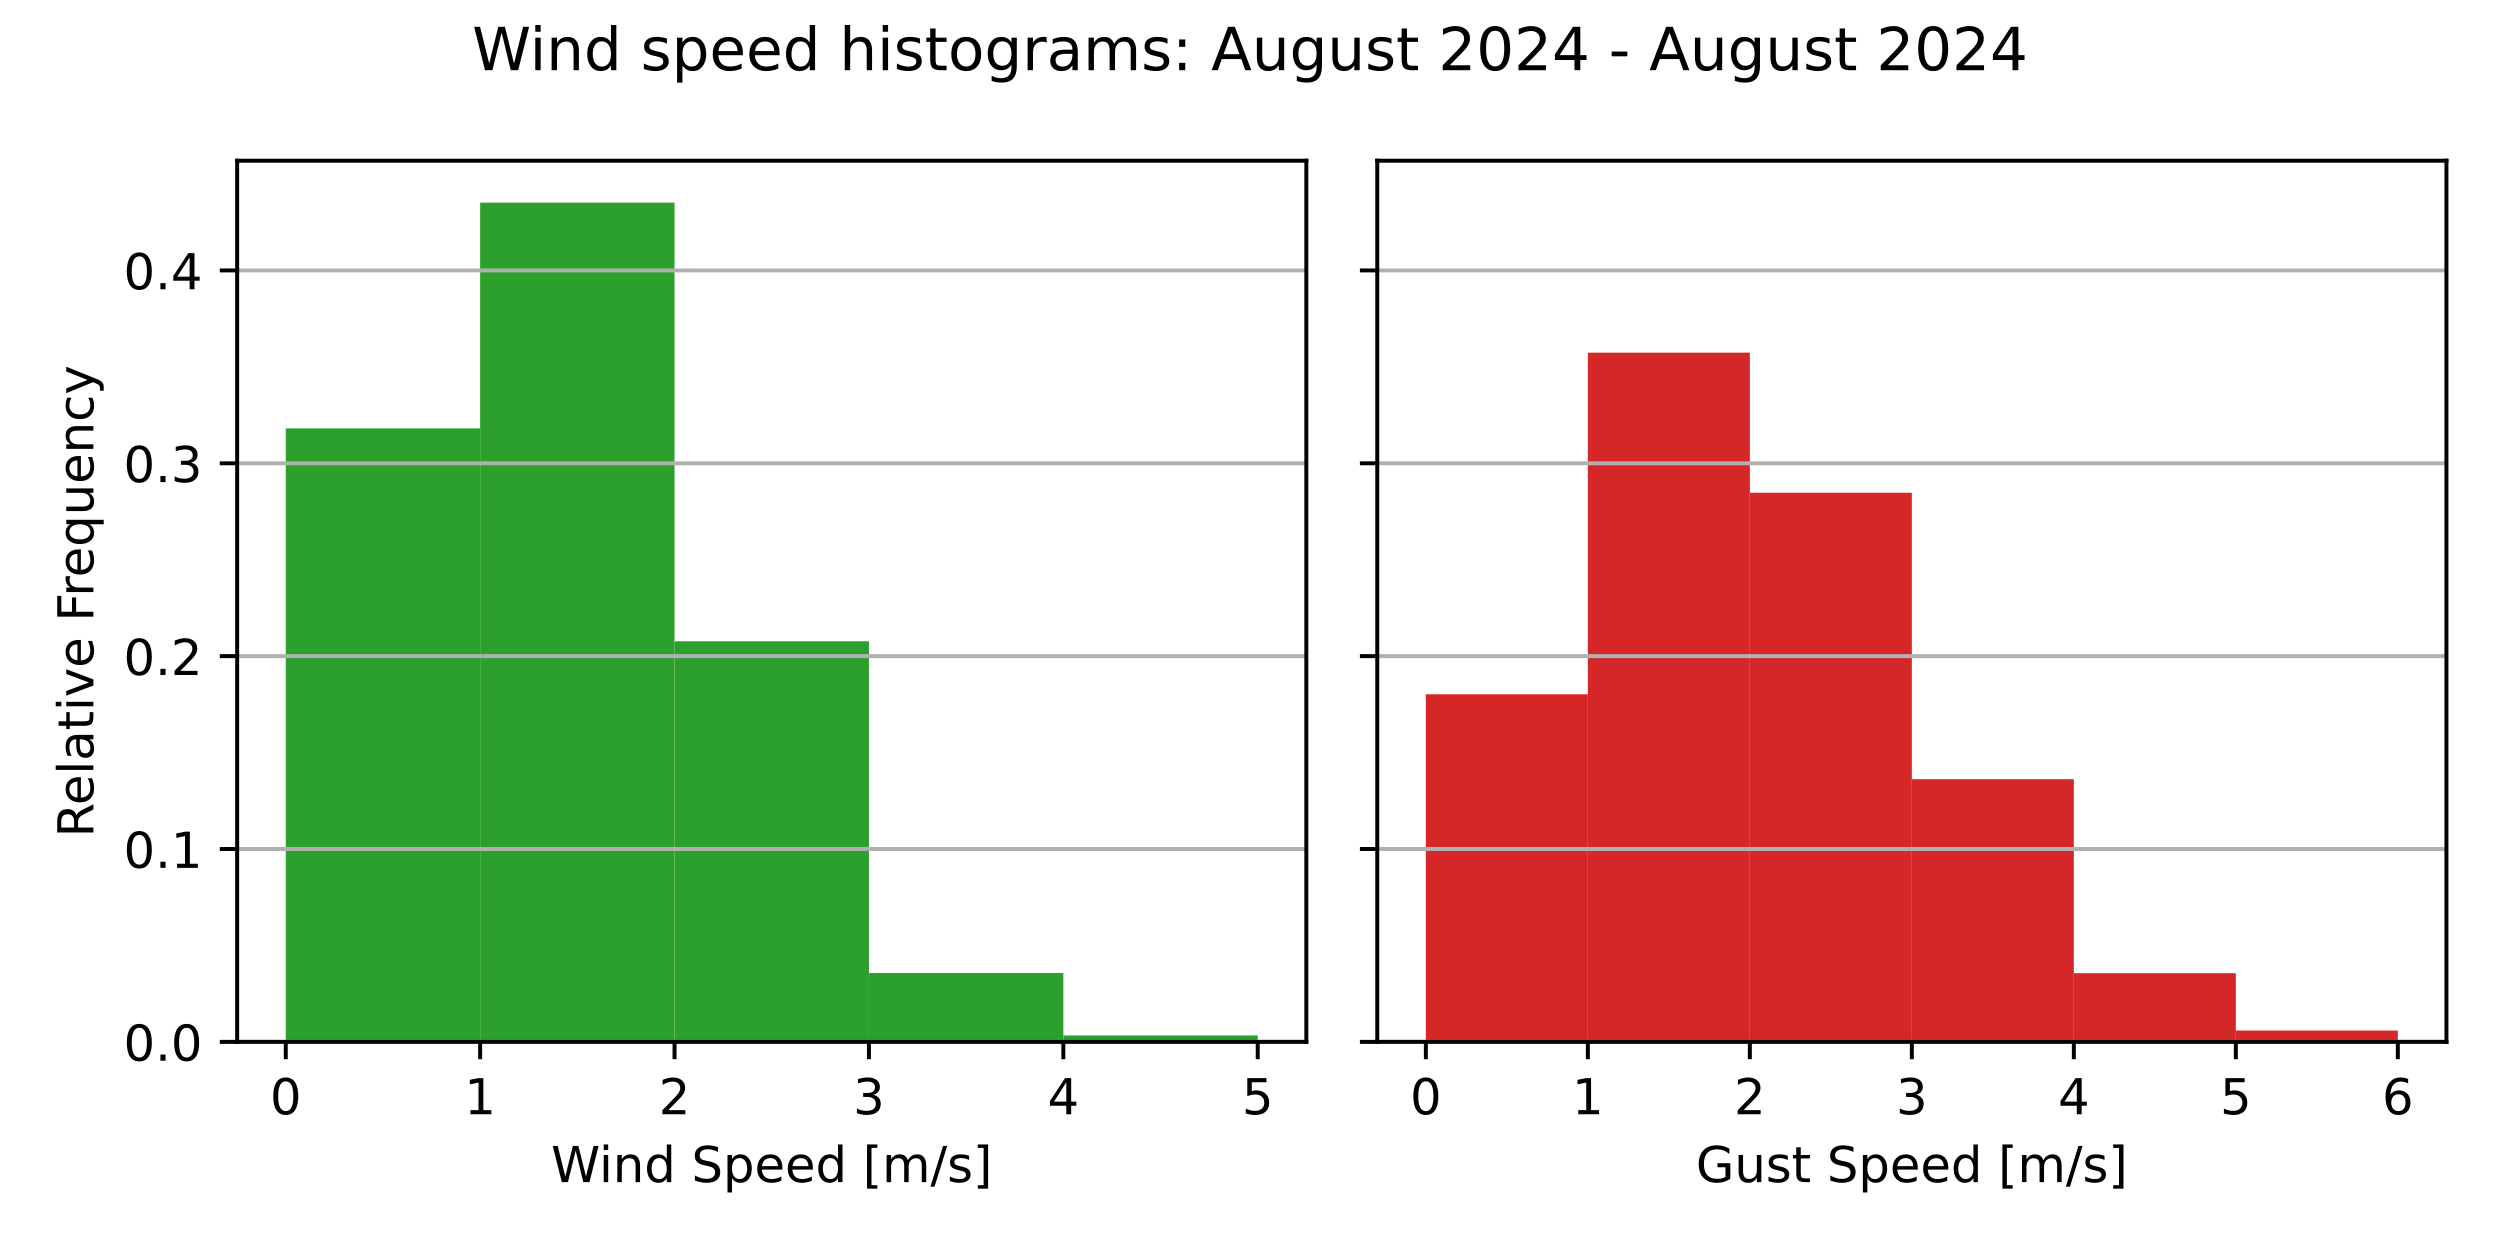
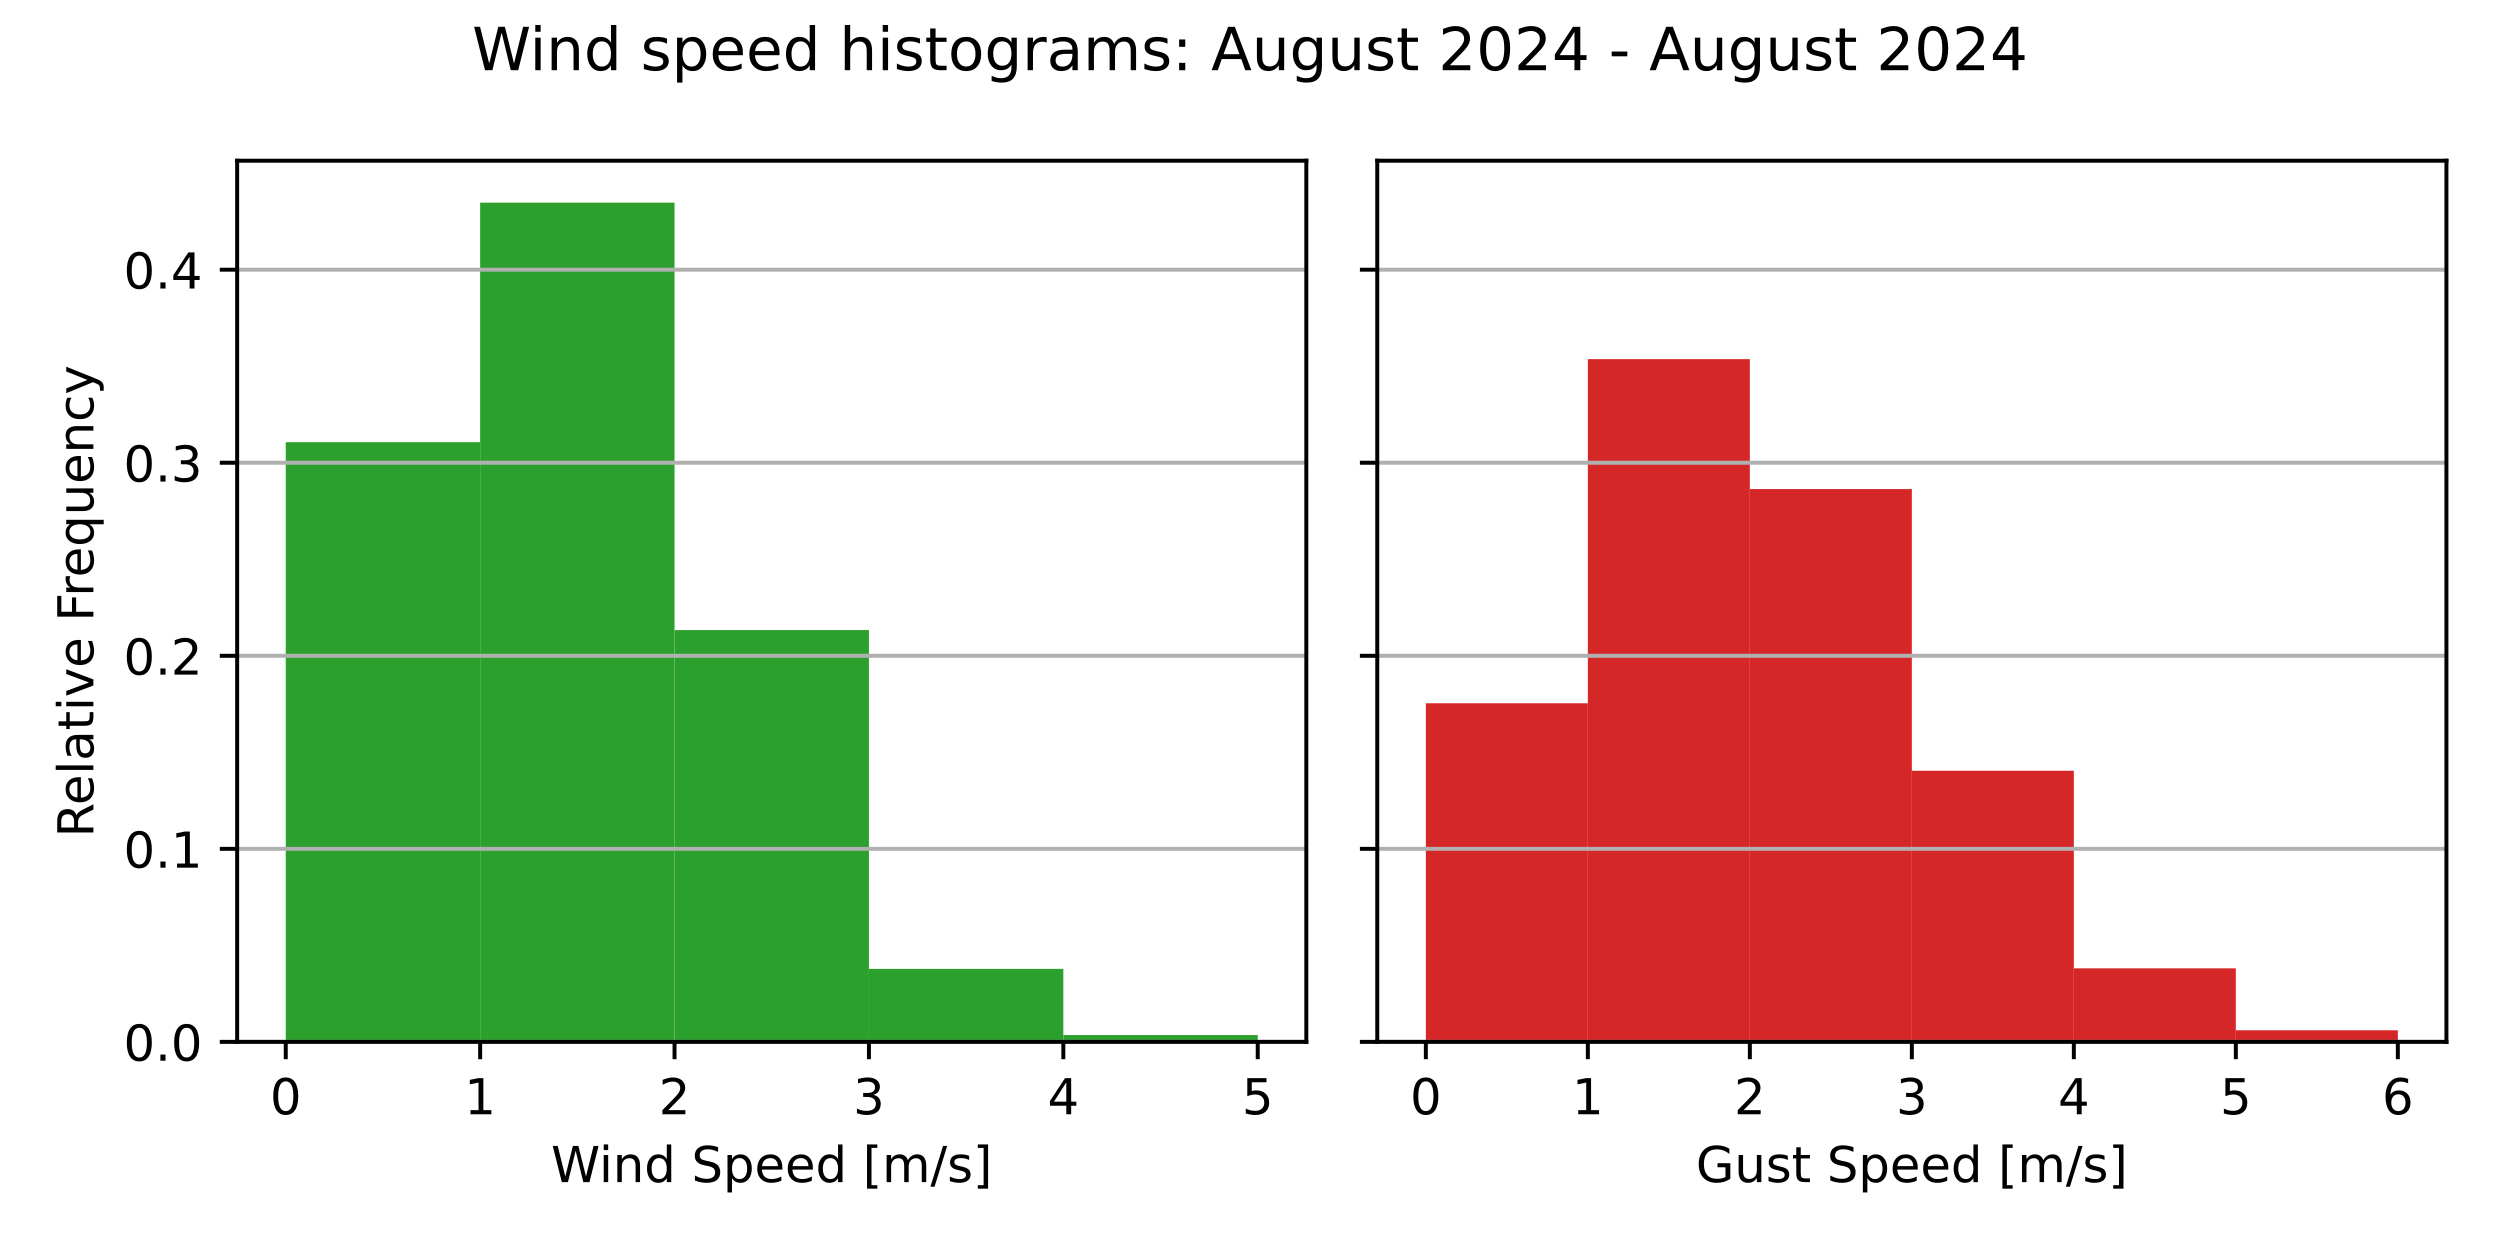
<svg xmlns="http://www.w3.org/2000/svg" xmlns:xlink="http://www.w3.org/1999/xlink" width="504pt" height="252pt" viewBox="0 0 504 252" version="1.1">
  <defs>
    <style type="text/css">*{stroke-linejoin: round; stroke-linecap: butt}</style>
  </defs>
  <g id="figure_1">
    <g id="patch_1">
      <path d="M 0 252  L 504 252  L 504 0  L 0 0  z " style="fill: #ffffff" />
    </g>
    <g id="axes_1">
      <g id="patch_2">
        <path d="M 47.81 210.04  L 263.355 210.04  L 263.355 32.4  L 47.81 32.4  z " style="fill: #ffffff" />
      </g>
      <g id="patch_3">
-         <path d="M 57.608 210.04  L 96.797 210.04  L 96.797 86.359  L 57.608 86.359  z " clip-path="url(#pc67445497a)" style="fill: #2ca02c" />
+         <path d="M 57.608 210.04  L 96.797 210.04  L 96.797 89.149  L 57.608 89.149  z " clip-path="url(#p79c4b41551)" style="fill: #2ca02c" />
      </g>
      <g id="patch_4">
-         <path d="M 96.797 210.04  L 135.988 210.04  L 135.988 40.859  L 96.797 40.859  z " clip-path="url(#pc67445497a)" style="fill: #2ca02c" />
+         <path d="M 96.797 210.04  L 135.988 210.04  L 135.988 40.859  L 96.797 40.859  z " clip-path="url(#p79c4b41551)" style="fill: #2ca02c" />
      </g>
      <g id="patch_5">
-         <path d="M 135.988 210.04  L 175.178 210.04  L 175.178 129.273  L 135.988 129.273  z " clip-path="url(#pc67445497a)" style="fill: #2ca02c" />
+         <path d="M 135.988 210.04  L 175.178 210.04  L 175.178 127.025  L 135.988 127.025  z " clip-path="url(#p79c4b41551)" style="fill: #2ca02c" />
      </g>
      <g id="patch_6">
-         <path d="M 175.178 210.04  L 214.368 210.04  L 214.368 196.154  L 175.178 196.154  z " clip-path="url(#pc67445497a)" style="fill: #2ca02c" />
+         <path d="M 175.178 210.04  L 214.368 210.04  L 214.368 195.327  L 175.178 195.327  z " clip-path="url(#p79c4b41551)" style="fill: #2ca02c" />
      </g>
      <g id="patch_7">
-         <path d="M 214.368 210.04  L 253.558 210.04  L 253.558 208.747  L 214.368 208.747  z " clip-path="url(#pc67445497a)" style="fill: #2ca02c" />
+         <path d="M 214.368 210.04  L 253.558 210.04  L 253.558 208.669  L 214.368 208.669  z " clip-path="url(#p79c4b41551)" style="fill: #2ca02c" />
      </g>
      <g id="matplotlib.axis_1">
        <g id="xtick_1">
          <g id="line2d_1">
            <defs>
-               <path id="m161bba000f" d="M 0 0  L 0 3.5  " style="stroke: #000000; stroke-width: 0.8" />
+               <path id="m7437003004" d="M 0 0  L 0 3.5  " style="stroke: #000000; stroke-width: 0.8" />
            </defs>
            <g>
-               <use xlink:href="#m161bba000f" x="57.608" y="210.04" style="stroke: #000000; stroke-width: 0.8" />
+               <use xlink:href="#m7437003004" x="57.608" y="210.04" style="stroke: #000000; stroke-width: 0.8" />
            </g>
          </g>
          <g id="text_1">
            <g transform="translate(54.42625 224.6384) scale(0.1 -0.1)">
              <defs>
                <path id="DejaVuSans-30" d="M 2034 4250  Q 1547 4250 1301 3770  Q 1056 3291 1056 2328  Q 1056 1369 1301 889  Q 1547 409 2034 409  Q 2525 409 2770 889  Q 3016 1369 3016 2328  Q 3016 3291 2770 3770  Q 2525 4250 2034 4250  z M 2034 4750  Q 2819 4750 3233 4129  Q 3647 3509 3647 2328  Q 3647 1150 3233 529  Q 2819 -91 2034 -91  Q 1250 -91 836 529  Q 422 1150 422 2328  Q 422 3509 836 4129  Q 1250 4750 2034 4750  z " transform="scale(0.015625)" />
              </defs>
              <use xlink:href="#DejaVuSans-30" />
            </g>
          </g>
        </g>
        <g id="xtick_2">
          <g id="line2d_2">
            <g>
-               <use xlink:href="#m161bba000f" x="96.797" y="210.04" style="stroke: #000000; stroke-width: 0.8" />
+               <use xlink:href="#m7437003004" x="96.797" y="210.04" style="stroke: #000000; stroke-width: 0.8" />
            </g>
          </g>
          <g id="text_2">
            <g transform="translate(93.61625 224.6384) scale(0.1 -0.1)">
              <defs>
                <path id="DejaVuSans-31" d="M 794 531  L 1825 531  L 1825 4091  L 703 3866  L 703 4441  L 1819 4666  L 2450 4666  L 2450 531  L 3481 531  L 3481 0  L 794 0  L 794 531  z " transform="scale(0.015625)" />
              </defs>
              <use xlink:href="#DejaVuSans-31" />
            </g>
          </g>
        </g>
        <g id="xtick_3">
          <g id="line2d_3">
            <g>
-               <use xlink:href="#m161bba000f" x="135.988" y="210.04" style="stroke: #000000; stroke-width: 0.8" />
+               <use xlink:href="#m7437003004" x="135.988" y="210.04" style="stroke: #000000; stroke-width: 0.8" />
            </g>
          </g>
          <g id="text_3">
            <g transform="translate(132.8063 224.6384) scale(0.1 -0.1)">
              <defs>
                <path id="DejaVuSans-32" d="M 1228 531  L 3431 531  L 3431 0  L 469 0  L 469 531  Q 828 903 1448 1529  Q 2069 2156 2228 2338  Q 2531 2678 2651 2914  Q 2772 3150 2772 3378  Q 2772 3750 2511 3984  Q 2250 4219 1831 4219  Q 1534 4219 1204 4116  Q 875 4013 500 3803  L 500 4441  Q 881 4594 1212 4672  Q 1544 4750 1819 4750  Q 2544 4750 2975 4387  Q 3406 4025 3406 3419  Q 3406 3131 3298 2873  Q 3191 2616 2906 2266  Q 2828 2175 2409 1742  Q 1991 1309 1228 531  z " transform="scale(0.015625)" />
              </defs>
              <use xlink:href="#DejaVuSans-32" />
            </g>
          </g>
        </g>
        <g id="xtick_4">
          <g id="line2d_4">
            <g>
-               <use xlink:href="#m161bba000f" x="175.178" y="210.04" style="stroke: #000000; stroke-width: 0.8" />
+               <use xlink:href="#m7437003004" x="175.178" y="210.04" style="stroke: #000000; stroke-width: 0.8" />
            </g>
          </g>
          <g id="text_4">
            <g transform="translate(171.9963 224.6384) scale(0.1 -0.1)">
              <defs>
                <path id="DejaVuSans-33" d="M 2597 2516  Q 3050 2419 3304 2112  Q 3559 1806 3559 1356  Q 3559 666 3084 287  Q 2609 -91 1734 -91  Q 1441 -91 1130 -33  Q 819 25 488 141  L 488 750  Q 750 597 1062 519  Q 1375 441 1716 441  Q 2309 441 2620 675  Q 2931 909 2931 1356  Q 2931 1769 2642 2001  Q 2353 2234 1838 2234  L 1294 2234  L 1294 2753  L 1863 2753  Q 2328 2753 2575 2939  Q 2822 3125 2822 3475  Q 2822 3834 2567 4026  Q 2313 4219 1838 4219  Q 1578 4219 1281 4162  Q 984 4106 628 3988  L 628 4550  Q 988 4650 1302 4700  Q 1616 4750 1894 4750  Q 2613 4750 3031 4423  Q 3450 4097 3450 3541  Q 3450 3153 3228 2886  Q 3006 2619 2597 2516  z " transform="scale(0.015625)" />
              </defs>
              <use xlink:href="#DejaVuSans-33" />
            </g>
          </g>
        </g>
        <g id="xtick_5">
          <g id="line2d_5">
            <g>
-               <use xlink:href="#m161bba000f" x="214.368" y="210.04" style="stroke: #000000; stroke-width: 0.8" />
+               <use xlink:href="#m7437003004" x="214.368" y="210.04" style="stroke: #000000; stroke-width: 0.8" />
            </g>
          </g>
          <g id="text_5">
            <g transform="translate(211.1863 224.6384) scale(0.1 -0.1)">
              <defs>
                <path id="DejaVuSans-34" d="M 2419 4116  L 825 1625  L 2419 1625  L 2419 4116  z M 2253 4666  L 3047 4666  L 3047 1625  L 3713 1625  L 3713 1100  L 3047 1100  L 3047 0  L 2419 0  L 2419 1100  L 313 1100  L 313 1709  L 2253 4666  z " transform="scale(0.015625)" />
              </defs>
              <use xlink:href="#DejaVuSans-34" />
            </g>
          </g>
        </g>
        <g id="xtick_6">
          <g id="line2d_6">
            <g>
-               <use xlink:href="#m161bba000f" x="253.558" y="210.04" style="stroke: #000000; stroke-width: 0.8" />
+               <use xlink:href="#m7437003004" x="253.558" y="210.04" style="stroke: #000000; stroke-width: 0.8" />
            </g>
          </g>
          <g id="text_6">
            <g transform="translate(250.3762 224.6384) scale(0.1 -0.1)">
              <defs>
                <path id="DejaVuSans-35" d="M 691 4666  L 3169 4666  L 3169 4134  L 1269 4134  L 1269 2991  Q 1406 3038 1543 3061  Q 1681 3084 1819 3084  Q 2600 3084 3056 2656  Q 3513 2228 3513 1497  Q 3513 744 3044 326  Q 2575 -91 1722 -91  Q 1428 -91 1123 -41  Q 819 9 494 109  L 494 744  Q 775 591 1075 516  Q 1375 441 1709 441  Q 2250 441 2565 725  Q 2881 1009 2881 1497  Q 2881 1984 2565 2268  Q 2250 2553 1709 2553  Q 1456 2553 1204 2497  Q 953 2441 691 2322  L 691 4666  z " transform="scale(0.015625)" />
              </defs>
              <use xlink:href="#DejaVuSans-35" />
            </g>
          </g>
        </g>
        <g id="text_7">
          <g transform="translate(111.1044 238.3166) scale(0.1 -0.1)">
            <defs>
              <path id="DejaVuSans-57" d="M 213 4666  L 850 4666  L 1831 722  L 2809 4666  L 3519 4666  L 4500 722  L 5478 4666  L 6119 4666  L 4947 0  L 4153 0  L 3169 4050  L 2175 0  L 1381 0  L 213 4666  z " transform="scale(0.015625)" />
              <path id="DejaVuSans-69" d="M 603 3500  L 1178 3500  L 1178 0  L 603 0  L 603 3500  z M 603 4863  L 1178 4863  L 1178 4134  L 603 4134  L 603 4863  z " transform="scale(0.015625)" />
              <path id="DejaVuSans-6e" d="M 3513 2113  L 3513 0  L 2938 0  L 2938 2094  Q 2938 2591 2744 2837  Q 2550 3084 2163 3084  Q 1697 3084 1428 2787  Q 1159 2491 1159 1978  L 1159 0  L 581 0  L 581 3500  L 1159 3500  L 1159 2956  Q 1366 3272 1645 3428  Q 1925 3584 2291 3584  Q 2894 3584 3203 3211  Q 3513 2838 3513 2113  z " transform="scale(0.015625)" />
              <path id="DejaVuSans-64" d="M 2906 2969  L 2906 4863  L 3481 4863  L 3481 0  L 2906 0  L 2906 525  Q 2725 213 2448 61  Q 2172 -91 1784 -91  Q 1150 -91 751 415  Q 353 922 353 1747  Q 353 2572 751 3078  Q 1150 3584 1784 3584  Q 2172 3584 2448 3432  Q 2725 3281 2906 2969  z M 947 1747  Q 947 1113 1208 752  Q 1469 391 1925 391  Q 2381 391 2643 752  Q 2906 1113 2906 1747  Q 2906 2381 2643 2742  Q 2381 3103 1925 3103  Q 1469 3103 1208 2742  Q 947 2381 947 1747  z " transform="scale(0.015625)" />
              <path id="DejaVuSans-20" transform="scale(0.015625)" />
              <path id="DejaVuSans-53" d="M 3425 4513  L 3425 3897  Q 3066 4069 2747 4153  Q 2428 4238 2131 4238  Q 1616 4238 1336 4038  Q 1056 3838 1056 3469  Q 1056 3159 1242 3001  Q 1428 2844 1947 2747  L 2328 2669  Q 3034 2534 3370 2195  Q 3706 1856 3706 1288  Q 3706 609 3251 259  Q 2797 -91 1919 -91  Q 1588 -91 1214 -16  Q 841 59 441 206  L 441 856  Q 825 641 1194 531  Q 1563 422 1919 422  Q 2459 422 2753 634  Q 3047 847 3047 1241  Q 3047 1584 2836 1778  Q 2625 1972 2144 2069  L 1759 2144  Q 1053 2284 737 2584  Q 422 2884 422 3419  Q 422 4038 858 4394  Q 1294 4750 2059 4750  Q 2388 4750 2728 4690  Q 3069 4631 3425 4513  z " transform="scale(0.015625)" />
              <path id="DejaVuSans-70" d="M 1159 525  L 1159 -1331  L 581 -1331  L 581 3500  L 1159 3500  L 1159 2969  Q 1341 3281 1617 3432  Q 1894 3584 2278 3584  Q 2916 3584 3314 3078  Q 3713 2572 3713 1747  Q 3713 922 3314 415  Q 2916 -91 2278 -91  Q 1894 -91 1617 61  Q 1341 213 1159 525  z M 3116 1747  Q 3116 2381 2855 2742  Q 2594 3103 2138 3103  Q 1681 3103 1420 2742  Q 1159 2381 1159 1747  Q 1159 1113 1420 752  Q 1681 391 2138 391  Q 2594 391 2855 752  Q 3116 1113 3116 1747  z " transform="scale(0.015625)" />
              <path id="DejaVuSans-65" d="M 3597 1894  L 3597 1613  L 953 1613  Q 991 1019 1311 708  Q 1631 397 2203 397  Q 2534 397 2845 478  Q 3156 559 3463 722  L 3463 178  Q 3153 47 2828 -22  Q 2503 -91 2169 -91  Q 1331 -91 842 396  Q 353 884 353 1716  Q 353 2575 817 3079  Q 1281 3584 2069 3584  Q 2775 3584 3186 3129  Q 3597 2675 3597 1894  z M 3022 2063  Q 3016 2534 2758 2815  Q 2500 3097 2075 3097  Q 1594 3097 1305 2825  Q 1016 2553 972 2059  L 3022 2063  z " transform="scale(0.015625)" />
              <path id="DejaVuSans-5b" d="M 550 4863  L 1875 4863  L 1875 4416  L 1125 4416  L 1125 -397  L 1875 -397  L 1875 -844  L 550 -844  L 550 4863  z " transform="scale(0.015625)" />
              <path id="DejaVuSans-6d" d="M 3328 2828  Q 3544 3216 3844 3400  Q 4144 3584 4550 3584  Q 5097 3584 5394 3201  Q 5691 2819 5691 2113  L 5691 0  L 5113 0  L 5113 2094  Q 5113 2597 4934 2840  Q 4756 3084 4391 3084  Q 3944 3084 3684 2787  Q 3425 2491 3425 1978  L 3425 0  L 2847 0  L 2847 2094  Q 2847 2600 2669 2842  Q 2491 3084 2119 3084  Q 1678 3084 1418 2786  Q 1159 2488 1159 1978  L 1159 0  L 581 0  L 581 3500  L 1159 3500  L 1159 2956  Q 1356 3278 1631 3431  Q 1906 3584 2284 3584  Q 2666 3584 2933 3390  Q 3200 3197 3328 2828  z " transform="scale(0.015625)" />
              <path id="DejaVuSans-2f" d="M 1625 4666  L 2156 4666  L 531 -594  L 0 -594  L 1625 4666  z " transform="scale(0.015625)" />
              <path id="DejaVuSans-73" d="M 2834 3397  L 2834 2853  Q 2591 2978 2328 3040  Q 2066 3103 1784 3103  Q 1356 3103 1142 2972  Q 928 2841 928 2578  Q 928 2378 1081 2264  Q 1234 2150 1697 2047  L 1894 2003  Q 2506 1872 2764 1633  Q 3022 1394 3022 966  Q 3022 478 2636 193  Q 2250 -91 1575 -91  Q 1294 -91 989 -36  Q 684 19 347 128  L 347 722  Q 666 556 975 473  Q 1284 391 1588 391  Q 1994 391 2212 530  Q 2431 669 2431 922  Q 2431 1156 2273 1281  Q 2116 1406 1581 1522  L 1381 1569  Q 847 1681 609 1914  Q 372 2147 372 2553  Q 372 3047 722 3315  Q 1072 3584 1716 3584  Q 2034 3584 2315 3537  Q 2597 3491 2834 3397  z " transform="scale(0.015625)" />
              <path id="DejaVuSans-5d" d="M 1947 4863  L 1947 -844  L 622 -844  L 622 -397  L 1369 -397  L 1369 4416  L 622 4416  L 622 4863  L 1947 4863  z " transform="scale(0.015625)" />
            </defs>
            <use xlink:href="#DejaVuSans-57" />
            <use xlink:href="#DejaVuSans-69" x="96.627" />
            <use xlink:href="#DejaVuSans-6e" x="124.41" />
            <use xlink:href="#DejaVuSans-64" x="187.789" />
            <use xlink:href="#DejaVuSans-20" x="251.266" />
            <use xlink:href="#DejaVuSans-53" x="283.053" />
            <use xlink:href="#DejaVuSans-70" x="346.529" />
            <use xlink:href="#DejaVuSans-65" x="410.006" />
            <use xlink:href="#DejaVuSans-65" x="471.529" />
            <use xlink:href="#DejaVuSans-64" x="533.053" />
            <use xlink:href="#DejaVuSans-20" x="596.529" />
            <use xlink:href="#DejaVuSans-5b" x="628.316" />
            <use xlink:href="#DejaVuSans-6d" x="667.33" />
            <use xlink:href="#DejaVuSans-2f" x="764.742" />
            <use xlink:href="#DejaVuSans-73" x="798.434" />
            <use xlink:href="#DejaVuSans-5d" x="850.533" />
          </g>
        </g>
      </g>
      <g id="matplotlib.axis_2">
        <g id="ytick_1">
          <g id="line2d_7">
-             <path d="M 47.81 210.04  L 263.355 210.04  " clip-path="url(#pc67445497a)" style="fill: none; stroke: #b0b0b0; stroke-width: 0.8; stroke-linecap: square" />
+             <path d="M 47.81 210.04  L 263.355 210.04  " clip-path="url(#p79c4b41551)" style="fill: none; stroke: #b0b0b0; stroke-width: 0.8; stroke-linecap: square" />
          </g>
          <g id="line2d_8">
            <defs>
-               <path id="m71789409d9" d="M 0 0  L -3.5 0  " style="stroke: #000000; stroke-width: 0.8" />
+               <path id="m37e031af79" d="M 0 0  L -3.5 0  " style="stroke: #000000; stroke-width: 0.8" />
            </defs>
            <g>
-               <use xlink:href="#m71789409d9" x="47.81" y="210.04" style="stroke: #000000; stroke-width: 0.8" />
+               <use xlink:href="#m37e031af79" x="47.81" y="210.04" style="stroke: #000000; stroke-width: 0.8" />
            </g>
          </g>
          <g id="text_8">
            <g transform="translate(24.90687 213.8392) scale(0.1 -0.1)">
              <defs>
                <path id="DejaVuSans-2e" d="M 684 794  L 1344 794  L 1344 0  L 684 0  L 684 794  z " transform="scale(0.015625)" />
              </defs>
              <use xlink:href="#DejaVuSans-30" />
              <use xlink:href="#DejaVuSans-2e" x="63.623" />
              <use xlink:href="#DejaVuSans-30" x="95.41" />
            </g>
          </g>
        </g>
        <g id="ytick_2">
          <g id="line2d_9">
-             <path d="M 47.81 171.159  L 263.355 171.159  " clip-path="url(#pc67445497a)" style="fill: none; stroke: #b0b0b0; stroke-width: 0.8; stroke-linecap: square" />
+             <path d="M 47.81 171.123  L 263.355 171.123  " clip-path="url(#p79c4b41551)" style="fill: none; stroke: #b0b0b0; stroke-width: 0.8; stroke-linecap: square" />
          </g>
          <g id="line2d_10">
            <g>
-               <use xlink:href="#m71789409d9" x="47.81" y="171.159" style="stroke: #000000; stroke-width: 0.8" />
+               <use xlink:href="#m37e031af79" x="47.81" y="171.123" style="stroke: #000000; stroke-width: 0.8" />
            </g>
          </g>
          <g id="text_9">
-             <g transform="translate(24.90687 174.9584) scale(0.1 -0.1)">
+             <g transform="translate(24.90687 174.922) scale(0.1 -0.1)">
              <use xlink:href="#DejaVuSans-30" />
              <use xlink:href="#DejaVuSans-2e" x="63.623" />
              <use xlink:href="#DejaVuSans-31" x="95.41" />
            </g>
          </g>
        </g>
        <g id="ytick_3">
          <g id="line2d_11">
-             <path d="M 47.81 132.278  L 263.355 132.278  " clip-path="url(#pc67445497a)" style="fill: none; stroke: #b0b0b0; stroke-width: 0.8; stroke-linecap: square" />
+             <path d="M 47.81 132.206  L 263.355 132.206  " clip-path="url(#p79c4b41551)" style="fill: none; stroke: #b0b0b0; stroke-width: 0.8; stroke-linecap: square" />
          </g>
          <g id="line2d_12">
            <g>
-               <use xlink:href="#m71789409d9" x="47.81" y="132.278" style="stroke: #000000; stroke-width: 0.8" />
+               <use xlink:href="#m37e031af79" x="47.81" y="132.206" style="stroke: #000000; stroke-width: 0.8" />
            </g>
          </g>
          <g id="text_10">
-             <g transform="translate(24.90687 136.0776) scale(0.1 -0.1)">
+             <g transform="translate(24.90687 136.0049) scale(0.1 -0.1)">
              <use xlink:href="#DejaVuSans-30" />
              <use xlink:href="#DejaVuSans-2e" x="63.623" />
              <use xlink:href="#DejaVuSans-32" x="95.41" />
            </g>
          </g>
        </g>
        <g id="ytick_4">
          <g id="line2d_13">
-             <path d="M 47.81 93.398  L 263.355 93.398  " clip-path="url(#pc67445497a)" style="fill: none; stroke: #b0b0b0; stroke-width: 0.8; stroke-linecap: square" />
+             <path d="M 47.81 93.288  L 263.355 93.288  " clip-path="url(#p79c4b41551)" style="fill: none; stroke: #b0b0b0; stroke-width: 0.8; stroke-linecap: square" />
          </g>
          <g id="line2d_14">
            <g>
-               <use xlink:href="#m71789409d9" x="47.81" y="93.398" style="stroke: #000000; stroke-width: 0.8" />
+               <use xlink:href="#m37e031af79" x="47.81" y="93.288" style="stroke: #000000; stroke-width: 0.8" />
            </g>
          </g>
          <g id="text_11">
-             <g transform="translate(24.90687 97.19681) scale(0.1 -0.1)">
+             <g transform="translate(24.90687 97.08768) scale(0.1 -0.1)">
              <use xlink:href="#DejaVuSans-30" />
              <use xlink:href="#DejaVuSans-2e" x="63.623" />
              <use xlink:href="#DejaVuSans-33" x="95.41" />
            </g>
          </g>
        </g>
        <g id="ytick_5">
          <g id="line2d_15">
-             <path d="M 47.81 54.517  L 263.355 54.517  " clip-path="url(#pc67445497a)" style="fill: none; stroke: #b0b0b0; stroke-width: 0.8; stroke-linecap: square" />
+             <path d="M 47.81 54.371  L 263.355 54.371  " clip-path="url(#p79c4b41551)" style="fill: none; stroke: #b0b0b0; stroke-width: 0.8; stroke-linecap: square" />
          </g>
          <g id="line2d_16">
            <g>
-               <use xlink:href="#m71789409d9" x="47.81" y="54.517" style="stroke: #000000; stroke-width: 0.8" />
+               <use xlink:href="#m37e031af79" x="47.81" y="54.371" style="stroke: #000000; stroke-width: 0.8" />
            </g>
          </g>
          <g id="text_12">
-             <g transform="translate(24.90687 58.316) scale(0.1 -0.1)">
+             <g transform="translate(24.90687 58.17051) scale(0.1 -0.1)">
              <use xlink:href="#DejaVuSans-30" />
              <use xlink:href="#DejaVuSans-2e" x="63.623" />
              <use xlink:href="#DejaVuSans-34" x="95.41" />
            </g>
          </g>
        </g>
        <g id="text_13">
          <g transform="translate(18.82719 168.8028) rotate(-90) scale(0.1 -0.1)">
            <defs>
              <path id="DejaVuSans-52" d="M 2841 2188  Q 3044 2119 3236 1894  Q 3428 1669 3622 1275  L 4263 0  L 3584 0  L 2988 1197  Q 2756 1666 2539 1819  Q 2322 1972 1947 1972  L 1259 1972  L 1259 0  L 628 0  L 628 4666  L 2053 4666  Q 2853 4666 3247 4331  Q 3641 3997 3641 3322  Q 3641 2881 3436 2590  Q 3231 2300 2841 2188  z M 1259 4147  L 1259 2491  L 2053 2491  Q 2509 2491 2742 2702  Q 2975 2913 2975 3322  Q 2975 3731 2742 3939  Q 2509 4147 2053 4147  L 1259 4147  z " transform="scale(0.015625)" />
              <path id="DejaVuSans-6c" d="M 603 4863  L 1178 4863  L 1178 0  L 603 0  L 603 4863  z " transform="scale(0.015625)" />
              <path id="DejaVuSans-61" d="M 2194 1759  Q 1497 1759 1228 1600  Q 959 1441 959 1056  Q 959 750 1161 570  Q 1363 391 1709 391  Q 2188 391 2477 730  Q 2766 1069 2766 1631  L 2766 1759  L 2194 1759  z M 3341 1997  L 3341 0  L 2766 0  L 2766 531  Q 2569 213 2275 61  Q 1981 -91 1556 -91  Q 1019 -91 701 211  Q 384 513 384 1019  Q 384 1609 779 1909  Q 1175 2209 1959 2209  L 2766 2209  L 2766 2266  Q 2766 2663 2505 2880  Q 2244 3097 1772 3097  Q 1472 3097 1187 3025  Q 903 2953 641 2809  L 641 3341  Q 956 3463 1253 3523  Q 1550 3584 1831 3584  Q 2591 3584 2966 3190  Q 3341 2797 3341 1997  z " transform="scale(0.015625)" />
              <path id="DejaVuSans-74" d="M 1172 4494  L 1172 3500  L 2356 3500  L 2356 3053  L 1172 3053  L 1172 1153  Q 1172 725 1289 603  Q 1406 481 1766 481  L 2356 481  L 2356 0  L 1766 0  Q 1100 0 847 248  Q 594 497 594 1153  L 594 3053  L 172 3053  L 172 3500  L 594 3500  L 594 4494  L 1172 4494  z " transform="scale(0.015625)" />
              <path id="DejaVuSans-76" d="M 191 3500  L 800 3500  L 1894 563  L 2988 3500  L 3597 3500  L 2284 0  L 1503 0  L 191 3500  z " transform="scale(0.015625)" />
              <path id="DejaVuSans-46" d="M 628 4666  L 3309 4666  L 3309 4134  L 1259 4134  L 1259 2759  L 3109 2759  L 3109 2228  L 1259 2228  L 1259 0  L 628 0  L 628 4666  z " transform="scale(0.015625)" />
              <path id="DejaVuSans-72" d="M 2631 2963  Q 2534 3019 2420 3045  Q 2306 3072 2169 3072  Q 1681 3072 1420 2755  Q 1159 2438 1159 1844  L 1159 0  L 581 0  L 581 3500  L 1159 3500  L 1159 2956  Q 1341 3275 1631 3429  Q 1922 3584 2338 3584  Q 2397 3584 2469 3576  Q 2541 3569 2628 3553  L 2631 2963  z " transform="scale(0.015625)" />
              <path id="DejaVuSans-71" d="M 947 1747  Q 947 1113 1208 752  Q 1469 391 1925 391  Q 2381 391 2643 752  Q 2906 1113 2906 1747  Q 2906 2381 2643 2742  Q 2381 3103 1925 3103  Q 1469 3103 1208 2742  Q 947 2381 947 1747  z M 2906 525  Q 2725 213 2448 61  Q 2172 -91 1784 -91  Q 1150 -91 751 415  Q 353 922 353 1747  Q 353 2572 751 3078  Q 1150 3584 1784 3584  Q 2172 3584 2448 3432  Q 2725 3281 2906 2969  L 2906 3500  L 3481 3500  L 3481 -1331  L 2906 -1331  L 2906 525  z " transform="scale(0.015625)" />
              <path id="DejaVuSans-75" d="M 544 1381  L 544 3500  L 1119 3500  L 1119 1403  Q 1119 906 1312 657  Q 1506 409 1894 409  Q 2359 409 2629 706  Q 2900 1003 2900 1516  L 2900 3500  L 3475 3500  L 3475 0  L 2900 0  L 2900 538  Q 2691 219 2414 64  Q 2138 -91 1772 -91  Q 1169 -91 856 284  Q 544 659 544 1381  z M 1991 3584  L 1991 3584  z " transform="scale(0.015625)" />
              <path id="DejaVuSans-63" d="M 3122 3366  L 3122 2828  Q 2878 2963 2633 3030  Q 2388 3097 2138 3097  Q 1578 3097 1268 2742  Q 959 2388 959 1747  Q 959 1106 1268 751  Q 1578 397 2138 397  Q 2388 397 2633 464  Q 2878 531 3122 666  L 3122 134  Q 2881 22 2623 -34  Q 2366 -91 2075 -91  Q 1284 -91 818 406  Q 353 903 353 1747  Q 353 2603 823 3093  Q 1294 3584 2113 3584  Q 2378 3584 2631 3529  Q 2884 3475 3122 3366  z " transform="scale(0.015625)" />
              <path id="DejaVuSans-79" d="M 2059 -325  Q 1816 -950 1584 -1140  Q 1353 -1331 966 -1331  L 506 -1331  L 506 -850  L 844 -850  Q 1081 -850 1212 -737  Q 1344 -625 1503 -206  L 1606 56  L 191 3500  L 800 3500  L 1894 763  L 2988 3500  L 3597 3500  L 2059 -325  z " transform="scale(0.015625)" />
            </defs>
            <use xlink:href="#DejaVuSans-52" />
            <use xlink:href="#DejaVuSans-65" x="64.982" />
            <use xlink:href="#DejaVuSans-6c" x="126.506" />
            <use xlink:href="#DejaVuSans-61" x="154.289" />
            <use xlink:href="#DejaVuSans-74" x="215.568" />
            <use xlink:href="#DejaVuSans-69" x="254.777" />
            <use xlink:href="#DejaVuSans-76" x="282.561" />
            <use xlink:href="#DejaVuSans-65" x="341.74" />
            <use xlink:href="#DejaVuSans-20" x="403.264" />
            <use xlink:href="#DejaVuSans-46" x="435.051" />
            <use xlink:href="#DejaVuSans-72" x="485.32" />
            <use xlink:href="#DejaVuSans-65" x="524.184" />
            <use xlink:href="#DejaVuSans-71" x="585.707" />
            <use xlink:href="#DejaVuSans-75" x="649.184" />
            <use xlink:href="#DejaVuSans-65" x="712.562" />
            <use xlink:href="#DejaVuSans-6e" x="774.086" />
            <use xlink:href="#DejaVuSans-63" x="837.465" />
            <use xlink:href="#DejaVuSans-79" x="892.445" />
          </g>
        </g>
      </g>
      <g id="patch_8">
        <path d="M 47.81 210.04  L 47.81 32.4  " style="fill: none; stroke: #000000; stroke-width: 0.8; stroke-linejoin: miter; stroke-linecap: square" />
      </g>
      <g id="patch_9">
        <path d="M 263.355 210.04  L 263.355 32.4  " style="fill: none; stroke: #000000; stroke-width: 0.8; stroke-linejoin: miter; stroke-linecap: square" />
      </g>
      <g id="patch_10">
        <path d="M 47.81 210.04  L 263.355 210.04  " style="fill: none; stroke: #000000; stroke-width: 0.8; stroke-linejoin: miter; stroke-linecap: square" />
      </g>
      <g id="patch_11">
        <path d="M 47.81 32.4  L 263.355 32.4  " style="fill: none; stroke: #000000; stroke-width: 0.8; stroke-linejoin: miter; stroke-linecap: square" />
      </g>
    </g>
    <g id="axes_2">
      <g id="patch_12">
        <path d="M 277.655 210.04  L 493.2 210.04  L 493.2 32.4  L 277.655 32.4  z " style="fill: #ffffff" />
      </g>
      <g id="patch_13">
-         <path d="M 287.452 210.04  L 320.111 210.04  L 320.111 139.963  L 287.452 139.963  z " clip-path="url(#p155a12961f)" style="fill: #d62728" />
+         <path d="M 287.452 210.04  L 320.111 210.04  L 320.111 141.775  L 287.452 141.775  z " clip-path="url(#pa9e3180935)" style="fill: #d62728" />
      </g>
      <g id="patch_14">
-         <path d="M 320.111 210.04  L 352.769 210.04  L 352.769 71.104  L 320.111 71.104  z " clip-path="url(#p155a12961f)" style="fill: #d62728" />
+         <path d="M 320.111 210.04  L 352.769 210.04  L 352.769 72.397  L 320.111 72.397  z " clip-path="url(#pa9e3180935)" style="fill: #d62728" />
      </g>
      <g id="patch_15">
-         <path d="M 352.769 210.04  L 385.428 210.04  L 385.428 99.332  L 352.769 99.332  z " clip-path="url(#p155a12961f)" style="fill: #d62728" />
+         <path d="M 352.769 210.04  L 385.428 210.04  L 385.428 98.599  L 352.769 98.599  z " clip-path="url(#pa9e3180935)" style="fill: #d62728" />
      </g>
      <g id="patch_16">
-         <path d="M 385.428 210.04  L 418.086 210.04  L 418.086 157.083  L 385.428 157.083  z " clip-path="url(#p155a12961f)" style="fill: #d62728" />
+         <path d="M 385.428 210.04  L 418.086 210.04  L 418.086 155.376  L 385.428 155.376  z " clip-path="url(#pa9e3180935)" style="fill: #d62728" />
      </g>
      <g id="patch_17">
-         <path d="M 418.086 210.04  L 450.744 210.04  L 450.744 196.192  L 418.086 196.192  z " clip-path="url(#p155a12961f)" style="fill: #d62728" />
+         <path d="M 418.086 210.04  L 450.744 210.04  L 450.744 195.216  L 418.086 195.216  z " clip-path="url(#pa9e3180935)" style="fill: #d62728" />
      </g>
      <g id="patch_18">
-         <path d="M 450.744 210.04  L 483.402 210.04  L 483.402 207.757  L 450.744 207.757  z " clip-path="url(#p155a12961f)" style="fill: #d62728" />
+         <path d="M 450.744 210.04  L 483.402 210.04  L 483.402 207.705  L 450.744 207.705  z " clip-path="url(#pa9e3180935)" style="fill: #d62728" />
      </g>
      <g id="matplotlib.axis_3">
        <g id="xtick_7">
          <g id="line2d_17">
            <g>
-               <use xlink:href="#m161bba000f" x="287.452" y="210.04" style="stroke: #000000; stroke-width: 0.8" />
+               <use xlink:href="#m7437003004" x="287.452" y="210.04" style="stroke: #000000; stroke-width: 0.8" />
            </g>
          </g>
          <g id="text_14">
            <g transform="translate(284.2713 224.6384) scale(0.1 -0.1)">
              <use xlink:href="#DejaVuSans-30" />
            </g>
          </g>
        </g>
        <g id="xtick_8">
          <g id="line2d_18">
            <g>
-               <use xlink:href="#m161bba000f" x="320.111" y="210.04" style="stroke: #000000; stroke-width: 0.8" />
+               <use xlink:href="#m7437003004" x="320.111" y="210.04" style="stroke: #000000; stroke-width: 0.8" />
            </g>
          </g>
          <g id="text_15">
            <g transform="translate(316.9296 224.6384) scale(0.1 -0.1)">
              <use xlink:href="#DejaVuSans-31" />
            </g>
          </g>
        </g>
        <g id="xtick_9">
          <g id="line2d_19">
            <g>
-               <use xlink:href="#m161bba000f" x="352.769" y="210.04" style="stroke: #000000; stroke-width: 0.8" />
+               <use xlink:href="#m7437003004" x="352.769" y="210.04" style="stroke: #000000; stroke-width: 0.8" />
            </g>
          </g>
          <g id="text_16">
            <g transform="translate(349.5879 224.6384) scale(0.1 -0.1)">
              <use xlink:href="#DejaVuSans-32" />
            </g>
          </g>
        </g>
        <g id="xtick_10">
          <g id="line2d_20">
            <g>
-               <use xlink:href="#m161bba000f" x="385.428" y="210.04" style="stroke: #000000; stroke-width: 0.8" />
+               <use xlink:href="#m7437003004" x="385.428" y="210.04" style="stroke: #000000; stroke-width: 0.8" />
            </g>
          </g>
          <g id="text_17">
            <g transform="translate(382.2462 224.6384) scale(0.1 -0.1)">
              <use xlink:href="#DejaVuSans-33" />
            </g>
          </g>
        </g>
        <g id="xtick_11">
          <g id="line2d_21">
            <g>
-               <use xlink:href="#m161bba000f" x="418.086" y="210.04" style="stroke: #000000; stroke-width: 0.8" />
+               <use xlink:href="#m7437003004" x="418.086" y="210.04" style="stroke: #000000; stroke-width: 0.8" />
            </g>
          </g>
          <g id="text_18">
            <g transform="translate(414.9046 224.6384) scale(0.1 -0.1)">
              <use xlink:href="#DejaVuSans-34" />
            </g>
          </g>
        </g>
        <g id="xtick_12">
          <g id="line2d_22">
            <g>
-               <use xlink:href="#m161bba000f" x="450.744" y="210.04" style="stroke: #000000; stroke-width: 0.8" />
+               <use xlink:href="#m7437003004" x="450.744" y="210.04" style="stroke: #000000; stroke-width: 0.8" />
            </g>
          </g>
          <g id="text_19">
            <g transform="translate(447.5629 224.6384) scale(0.1 -0.1)">
              <use xlink:href="#DejaVuSans-35" />
            </g>
          </g>
        </g>
        <g id="xtick_13">
          <g id="line2d_23">
            <g>
-               <use xlink:href="#m161bba000f" x="483.402" y="210.04" style="stroke: #000000; stroke-width: 0.8" />
+               <use xlink:href="#m7437003004" x="483.402" y="210.04" style="stroke: #000000; stroke-width: 0.8" />
            </g>
          </g>
          <g id="text_20">
            <g transform="translate(480.2212 224.6384) scale(0.1 -0.1)">
              <defs>
                <path id="DejaVuSans-36" d="M 2113 2584  Q 1688 2584 1439 2293  Q 1191 2003 1191 1497  Q 1191 994 1439 701  Q 1688 409 2113 409  Q 2538 409 2786 701  Q 3034 994 3034 1497  Q 3034 2003 2786 2293  Q 2538 2584 2113 2584  z M 3366 4563  L 3366 3988  Q 3128 4100 2886 4159  Q 2644 4219 2406 4219  Q 1781 4219 1451 3797  Q 1122 3375 1075 2522  Q 1259 2794 1537 2939  Q 1816 3084 2150 3084  Q 2853 3084 3261 2657  Q 3669 2231 3669 1497  Q 3669 778 3244 343  Q 2819 -91 2113 -91  Q 1303 -91 875 529  Q 447 1150 447 2328  Q 447 3434 972 4092  Q 1497 4750 2381 4750  Q 2619 4750 2861 4703  Q 3103 4656 3366 4563  z " transform="scale(0.015625)" />
              </defs>
              <use xlink:href="#DejaVuSans-36" />
            </g>
          </g>
        </g>
        <g id="text_21">
          <g transform="translate(341.9048 238.3166) scale(0.1 -0.1)">
            <defs>
              <path id="DejaVuSans-47" d="M 3809 666  L 3809 1919  L 2778 1919  L 2778 2438  L 4434 2438  L 4434 434  Q 4069 175 3628 42  Q 3188 -91 2688 -91  Q 1594 -91 976 548  Q 359 1188 359 2328  Q 359 3472 976 4111  Q 1594 4750 2688 4750  Q 3144 4750 3555 4637  Q 3966 4525 4313 4306  L 4313 3634  Q 3963 3931 3569 4081  Q 3175 4231 2741 4231  Q 1884 4231 1454 3753  Q 1025 3275 1025 2328  Q 1025 1384 1454 906  Q 1884 428 2741 428  Q 3075 428 3337 486  Q 3600 544 3809 666  z " transform="scale(0.015625)" />
            </defs>
            <use xlink:href="#DejaVuSans-47" />
            <use xlink:href="#DejaVuSans-75" x="77.49" />
            <use xlink:href="#DejaVuSans-73" x="140.869" />
            <use xlink:href="#DejaVuSans-74" x="192.969" />
            <use xlink:href="#DejaVuSans-20" x="232.178" />
            <use xlink:href="#DejaVuSans-53" x="263.965" />
            <use xlink:href="#DejaVuSans-70" x="327.441" />
            <use xlink:href="#DejaVuSans-65" x="390.918" />
            <use xlink:href="#DejaVuSans-65" x="452.441" />
            <use xlink:href="#DejaVuSans-64" x="513.965" />
            <use xlink:href="#DejaVuSans-20" x="577.441" />
            <use xlink:href="#DejaVuSans-5b" x="609.229" />
            <use xlink:href="#DejaVuSans-6d" x="648.242" />
            <use xlink:href="#DejaVuSans-2f" x="745.654" />
            <use xlink:href="#DejaVuSans-73" x="779.346" />
            <use xlink:href="#DejaVuSans-5d" x="831.445" />
          </g>
        </g>
      </g>
      <g id="matplotlib.axis_4">
        <g id="ytick_6">
          <g id="line2d_24">
-             <path d="M 277.655 210.04  L 493.2 210.04  " clip-path="url(#p155a12961f)" style="fill: none; stroke: #b0b0b0; stroke-width: 0.8; stroke-linecap: square" />
+             <path d="M 277.655 210.04  L 493.2 210.04  " clip-path="url(#pa9e3180935)" style="fill: none; stroke: #b0b0b0; stroke-width: 0.8; stroke-linecap: square" />
          </g>
          <g id="line2d_25">
            <g>
-               <use xlink:href="#m71789409d9" x="277.655" y="210.04" style="stroke: #000000; stroke-width: 0.8" />
+               <use xlink:href="#m37e031af79" x="277.655" y="210.04" style="stroke: #000000; stroke-width: 0.8" />
            </g>
          </g>
        </g>
        <g id="ytick_7">
          <g id="line2d_26">
-             <path d="M 277.655 171.159  L 493.2 171.159  " clip-path="url(#p155a12961f)" style="fill: none; stroke: #b0b0b0; stroke-width: 0.8; stroke-linecap: square" />
+             <path d="M 277.655 171.123  L 493.2 171.123  " clip-path="url(#pa9e3180935)" style="fill: none; stroke: #b0b0b0; stroke-width: 0.8; stroke-linecap: square" />
          </g>
          <g id="line2d_27">
            <g>
-               <use xlink:href="#m71789409d9" x="277.655" y="171.159" style="stroke: #000000; stroke-width: 0.8" />
+               <use xlink:href="#m37e031af79" x="277.655" y="171.123" style="stroke: #000000; stroke-width: 0.8" />
            </g>
          </g>
        </g>
        <g id="ytick_8">
          <g id="line2d_28">
-             <path d="M 277.655 132.278  L 493.2 132.278  " clip-path="url(#p155a12961f)" style="fill: none; stroke: #b0b0b0; stroke-width: 0.8; stroke-linecap: square" />
+             <path d="M 277.655 132.206  L 493.2 132.206  " clip-path="url(#pa9e3180935)" style="fill: none; stroke: #b0b0b0; stroke-width: 0.8; stroke-linecap: square" />
          </g>
          <g id="line2d_29">
            <g>
-               <use xlink:href="#m71789409d9" x="277.655" y="132.278" style="stroke: #000000; stroke-width: 0.8" />
+               <use xlink:href="#m37e031af79" x="277.655" y="132.206" style="stroke: #000000; stroke-width: 0.8" />
            </g>
          </g>
        </g>
        <g id="ytick_9">
          <g id="line2d_30">
-             <path d="M 277.655 93.398  L 493.2 93.398  " clip-path="url(#p155a12961f)" style="fill: none; stroke: #b0b0b0; stroke-width: 0.8; stroke-linecap: square" />
+             <path d="M 277.655 93.288  L 493.2 93.288  " clip-path="url(#pa9e3180935)" style="fill: none; stroke: #b0b0b0; stroke-width: 0.8; stroke-linecap: square" />
          </g>
          <g id="line2d_31">
            <g>
-               <use xlink:href="#m71789409d9" x="277.655" y="93.398" style="stroke: #000000; stroke-width: 0.8" />
+               <use xlink:href="#m37e031af79" x="277.655" y="93.288" style="stroke: #000000; stroke-width: 0.8" />
            </g>
          </g>
        </g>
        <g id="ytick_10">
          <g id="line2d_32">
-             <path d="M 277.655 54.517  L 493.2 54.517  " clip-path="url(#p155a12961f)" style="fill: none; stroke: #b0b0b0; stroke-width: 0.8; stroke-linecap: square" />
+             <path d="M 277.655 54.371  L 493.2 54.371  " clip-path="url(#pa9e3180935)" style="fill: none; stroke: #b0b0b0; stroke-width: 0.8; stroke-linecap: square" />
          </g>
          <g id="line2d_33">
            <g>
-               <use xlink:href="#m71789409d9" x="277.655" y="54.517" style="stroke: #000000; stroke-width: 0.8" />
+               <use xlink:href="#m37e031af79" x="277.655" y="54.371" style="stroke: #000000; stroke-width: 0.8" />
            </g>
          </g>
        </g>
      </g>
      <g id="patch_19">
        <path d="M 277.655 210.04  L 277.655 32.4  " style="fill: none; stroke: #000000; stroke-width: 0.8; stroke-linejoin: miter; stroke-linecap: square" />
      </g>
      <g id="patch_20">
        <path d="M 493.2 210.04  L 493.2 32.4  " style="fill: none; stroke: #000000; stroke-width: 0.8; stroke-linejoin: miter; stroke-linecap: square" />
      </g>
      <g id="patch_21">
        <path d="M 277.655 210.04  L 493.2 210.04  " style="fill: none; stroke: #000000; stroke-width: 0.8; stroke-linejoin: miter; stroke-linecap: square" />
      </g>
      <g id="patch_22">
        <path d="M 277.655 32.4  L 493.2 32.4  " style="fill: none; stroke: #000000; stroke-width: 0.8; stroke-linejoin: miter; stroke-linecap: square" />
      </g>
    </g>
    <g id="text_22">
      <g transform="translate(95.18906 14.15813) scale(0.12 -0.12)">
        <defs>
          <path id="DejaVuSans-68" d="M 3513 2113  L 3513 0  L 2938 0  L 2938 2094  Q 2938 2591 2744 2837  Q 2550 3084 2163 3084  Q 1697 3084 1428 2787  Q 1159 2491 1159 1978  L 1159 0  L 581 0  L 581 4863  L 1159 4863  L 1159 2956  Q 1366 3272 1645 3428  Q 1925 3584 2291 3584  Q 2894 3584 3203 3211  Q 3513 2838 3513 2113  z " transform="scale(0.015625)" />
          <path id="DejaVuSans-6f" d="M 1959 3097  Q 1497 3097 1228 2736  Q 959 2375 959 1747  Q 959 1119 1226 758  Q 1494 397 1959 397  Q 2419 397 2687 759  Q 2956 1122 2956 1747  Q 2956 2369 2687 2733  Q 2419 3097 1959 3097  z M 1959 3584  Q 2709 3584 3137 3096  Q 3566 2609 3566 1747  Q 3566 888 3137 398  Q 2709 -91 1959 -91  Q 1206 -91 779 398  Q 353 888 353 1747  Q 353 2609 779 3096  Q 1206 3584 1959 3584  z " transform="scale(0.015625)" />
          <path id="DejaVuSans-67" d="M 2906 1791  Q 2906 2416 2648 2759  Q 2391 3103 1925 3103  Q 1463 3103 1205 2759  Q 947 2416 947 1791  Q 947 1169 1205 825  Q 1463 481 1925 481  Q 2391 481 2648 825  Q 2906 1169 2906 1791  z M 3481 434  Q 3481 -459 3084 -895  Q 2688 -1331 1869 -1331  Q 1566 -1331 1297 -1286  Q 1028 -1241 775 -1147  L 775 -588  Q 1028 -725 1275 -790  Q 1522 -856 1778 -856  Q 2344 -856 2625 -561  Q 2906 -266 2906 331  L 2906 616  Q 2728 306 2450 153  Q 2172 0 1784 0  Q 1141 0 747 490  Q 353 981 353 1791  Q 353 2603 747 3093  Q 1141 3584 1784 3584  Q 2172 3584 2450 3431  Q 2728 3278 2906 2969  L 2906 3500  L 3481 3500  L 3481 434  z " transform="scale(0.015625)" />
          <path id="DejaVuSans-3a" d="M 750 794  L 1409 794  L 1409 0  L 750 0  L 750 794  z M 750 3309  L 1409 3309  L 1409 2516  L 750 2516  L 750 3309  z " transform="scale(0.015625)" />
          <path id="DejaVuSans-41" d="M 2188 4044  L 1331 1722  L 3047 1722  L 2188 4044  z M 1831 4666  L 2547 4666  L 4325 0  L 3669 0  L 3244 1197  L 1141 1197  L 716 0  L 50 0  L 1831 4666  z " transform="scale(0.015625)" />
          <path id="DejaVuSans-2d" d="M 313 2009  L 1997 2009  L 1997 1497  L 313 1497  L 313 2009  z " transform="scale(0.015625)" />
        </defs>
        <use xlink:href="#DejaVuSans-57" />
        <use xlink:href="#DejaVuSans-69" x="96.627" />
        <use xlink:href="#DejaVuSans-6e" x="124.41" />
        <use xlink:href="#DejaVuSans-64" x="187.789" />
        <use xlink:href="#DejaVuSans-20" x="251.266" />
        <use xlink:href="#DejaVuSans-73" x="283.053" />
        <use xlink:href="#DejaVuSans-70" x="335.152" />
        <use xlink:href="#DejaVuSans-65" x="398.629" />
        <use xlink:href="#DejaVuSans-65" x="460.152" />
        <use xlink:href="#DejaVuSans-64" x="521.676" />
        <use xlink:href="#DejaVuSans-20" x="585.152" />
        <use xlink:href="#DejaVuSans-68" x="616.939" />
        <use xlink:href="#DejaVuSans-69" x="680.318" />
        <use xlink:href="#DejaVuSans-73" x="708.102" />
        <use xlink:href="#DejaVuSans-74" x="760.201" />
        <use xlink:href="#DejaVuSans-6f" x="799.41" />
        <use xlink:href="#DejaVuSans-67" x="860.592" />
        <use xlink:href="#DejaVuSans-72" x="924.068" />
        <use xlink:href="#DejaVuSans-61" x="965.182" />
        <use xlink:href="#DejaVuSans-6d" x="1026.461" />
        <use xlink:href="#DejaVuSans-73" x="1123.873" />
        <use xlink:href="#DejaVuSans-3a" x="1175.973" />
        <use xlink:href="#DejaVuSans-20" x="1209.664" />
        <use xlink:href="#DejaVuSans-41" x="1241.451" />
        <use xlink:href="#DejaVuSans-75" x="1309.859" />
        <use xlink:href="#DejaVuSans-67" x="1373.238" />
        <use xlink:href="#DejaVuSans-75" x="1436.715" />
        <use xlink:href="#DejaVuSans-73" x="1500.094" />
        <use xlink:href="#DejaVuSans-74" x="1552.193" />
        <use xlink:href="#DejaVuSans-20" x="1591.402" />
        <use xlink:href="#DejaVuSans-32" x="1623.189" />
        <use xlink:href="#DejaVuSans-30" x="1686.812" />
        <use xlink:href="#DejaVuSans-32" x="1750.436" />
        <use xlink:href="#DejaVuSans-34" x="1814.059" />
        <use xlink:href="#DejaVuSans-20" x="1877.682" />
        <use xlink:href="#DejaVuSans-2d" x="1909.469" />
        <use xlink:href="#DejaVuSans-20" x="1945.553" />
        <use xlink:href="#DejaVuSans-41" x="1977.34" />
        <use xlink:href="#DejaVuSans-75" x="2045.748" />
        <use xlink:href="#DejaVuSans-67" x="2109.127" />
        <use xlink:href="#DejaVuSans-75" x="2172.604" />
        <use xlink:href="#DejaVuSans-73" x="2235.982" />
        <use xlink:href="#DejaVuSans-74" x="2288.082" />
        <use xlink:href="#DejaVuSans-20" x="2327.291" />
        <use xlink:href="#DejaVuSans-32" x="2359.078" />
        <use xlink:href="#DejaVuSans-30" x="2422.701" />
        <use xlink:href="#DejaVuSans-32" x="2486.324" />
        <use xlink:href="#DejaVuSans-34" x="2549.947" />
      </g>
    </g>
  </g>
  <defs>
-     <clipPath id="pc67445497a">
+     <clipPath id="p79c4b41551">
      <rect x="47.81" y="32.4" width="215.545" height="177.64" />
    </clipPath>
-     <clipPath id="p155a12961f">
+     <clipPath id="pa9e3180935">
      <rect x="277.655" y="32.4" width="215.545" height="177.64" />
    </clipPath>
  </defs>
</svg>
